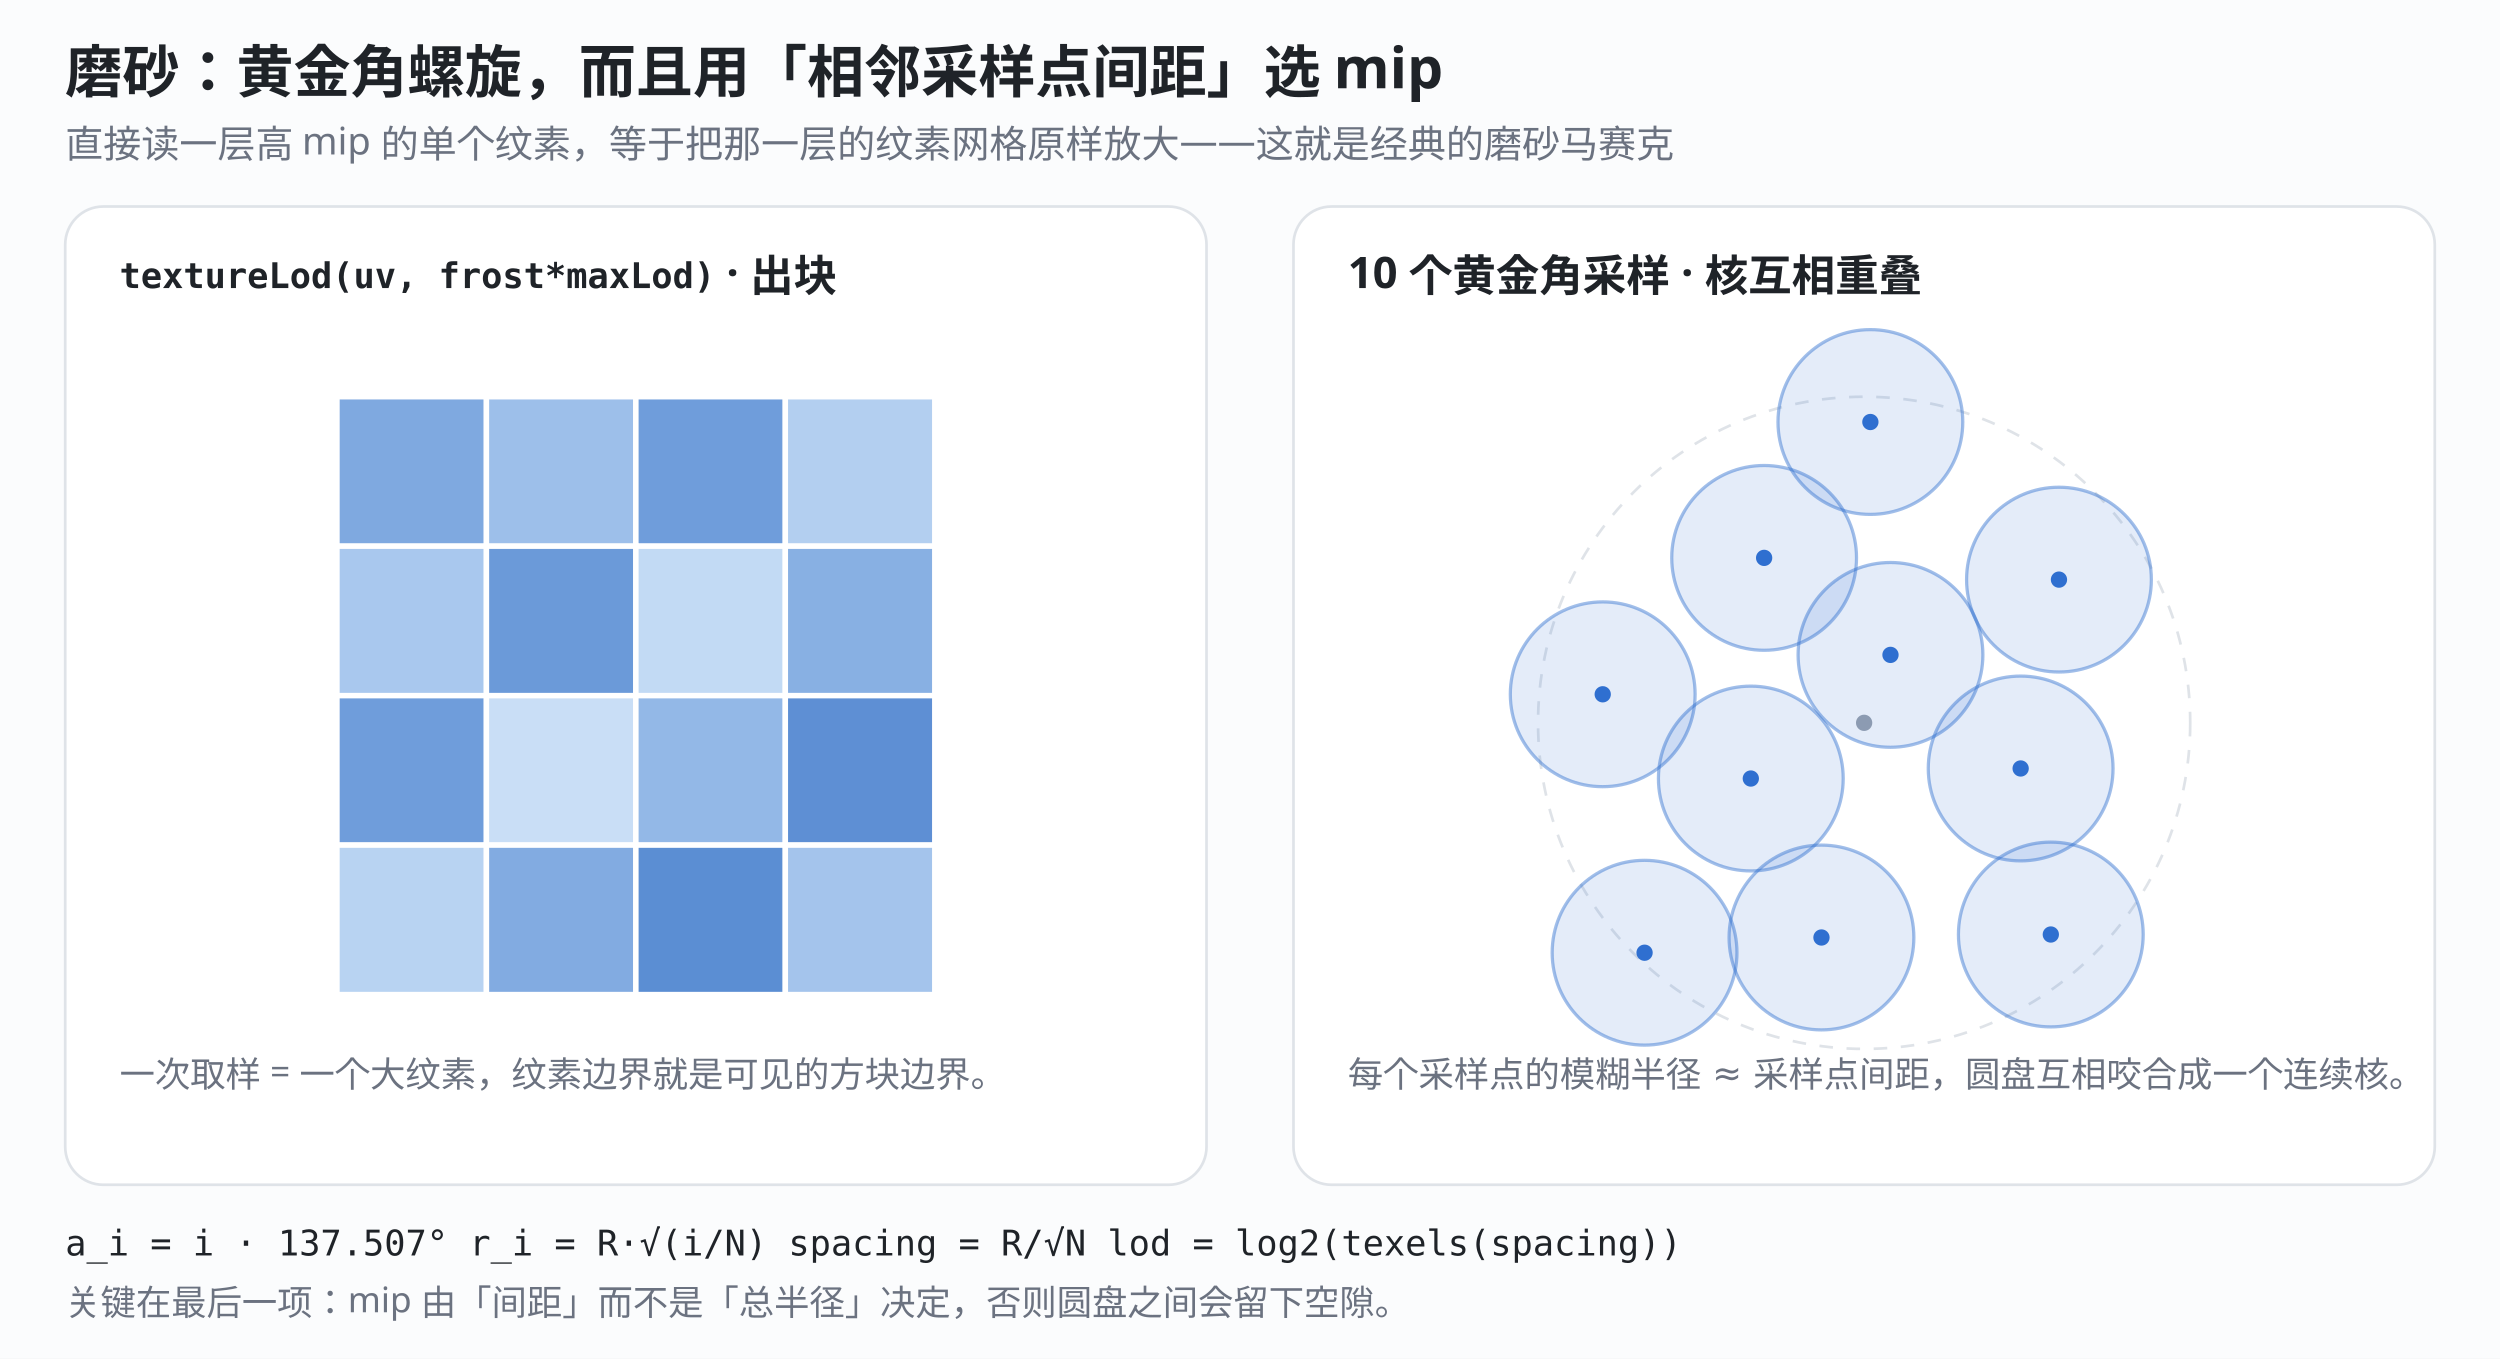
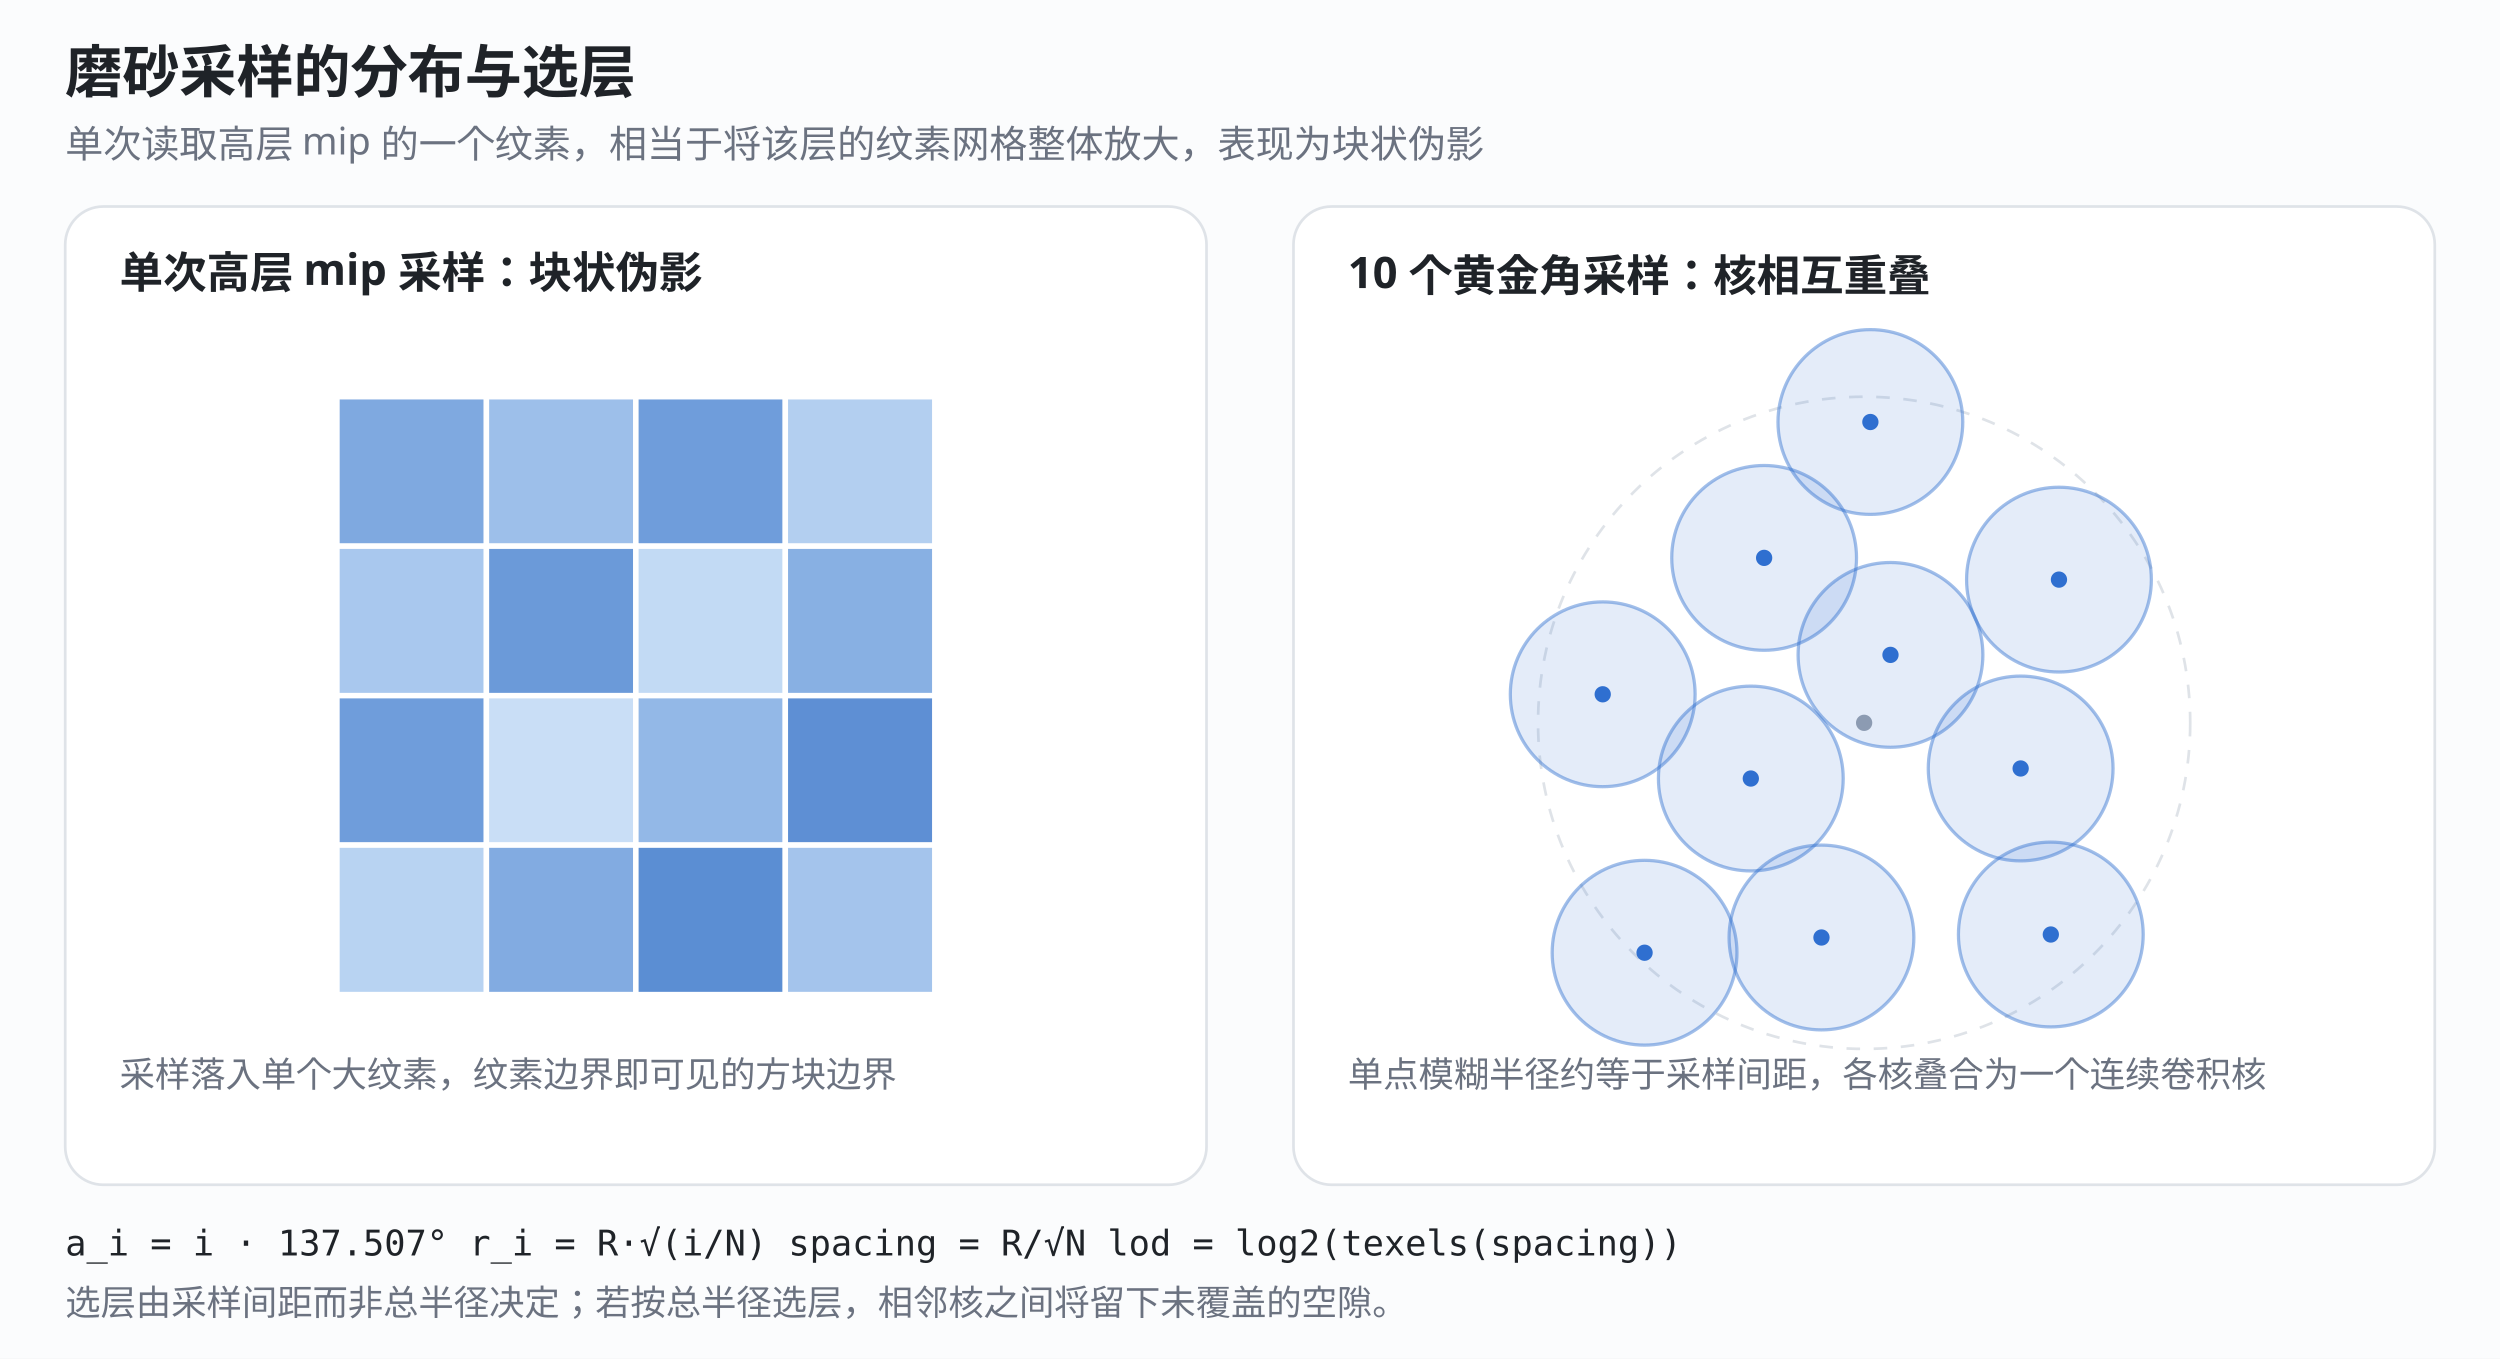
<svg xmlns="http://www.w3.org/2000/svg" viewBox="0 0 920 500">
  <defs>
-     <style>text{font-family:"Segoe UI","PingFang SC","Microsoft YaHei",system-ui,sans-serif}.cap{font-size:16px;font-weight:600;fill:#1f2328}.lbl,.mono{font-size:13px}.lbl{fill:#6b7280}.mono{font-family:"Cascadia Code",Consolas,ui-monospace,monospace}.tap{fill-opacity:.13;stroke:#2f6fd0;stroke-opacity:.45;stroke-width:1.2}.dot,.tap{fill:#2f6fd0}</style>
+     <style>text{font-family:"Segoe UI","PingFang SC","Microsoft YaHei",system-ui,sans-serif}.cap{font-size:16px;font-weight:600;fill:#1f2328}.lbl{font-size:13px;fill:#6b7280}.tap{fill-opacity:.13;stroke:#2f6fd0;stroke-opacity:.45;stroke-width:1.2}.dot,.tap{fill:#2f6fd0}</style>
  </defs>
  <path fill="#fbfcfd" d="M0 0h920v500H0z" />
-   <text x="24" y="34" style="font-size:21px;font-weight:700;fill:#1f2328">磨砂：黄金角螺旋，而且用「相邻采样点间距」选 mip</text>
-   <text x="24" y="58" style="font-size:14px;fill:#6b7280">直接读一层高 mip 的单个纹素，等于把那一层的纹素网格原样放大——这就是经典的磨砂马赛克</text>
+   <text x="24" y="34" style="font-size:21px;font-weight:700;fill:#1f2328">磨砂采样的分布与选层</text>
+   <text x="24" y="58" style="font-size:14px;fill:#6b7280">单次读取高层 mip 的一个纹素，相当于将该层的纹素网格整体放大，表现为块状伪影</text>
  <rect width="420" height="360" x="24" y="76" fill="#fff" stroke="#dfe3e8" rx="14" />
-   <text x="44" y="106" class="cap">
-     <tspan class="mono" font-size="15">textureLod(uv, frost*maxLod)</tspan> · 出块</text>
+   <text x="44" y="106" class="cap">单次高层 mip 采样：块状伪影</text>
  <g style="stroke:#fff;stroke-width:2">
    <path fill="#7fa9e0" d="M124 146h55v55h-55z" />
    <path fill="#9dbfea" d="M179 146h55v55h-55z" />
    <path fill="#6f9ddb" d="M234 146h55v55h-55z" />
    <path fill="#b3cff0" d="M289 146h55v55h-55z" />
    <path fill="#a9c8ee" d="M124 201h55v55h-55z" />
    <path fill="#6b9ad9" d="M179 201h55v55h-55z" />
    <path fill="#c2daf4" d="M234 201h55v55h-55z" />
    <path fill="#88b0e3" d="M289 201h55v55h-55z" />
    <path fill="#6f9ddb" d="M124 256h55v55h-55z" />
    <path fill="#c9def6" d="M179 256h55v55h-55z" />
    <path fill="#93b8e7" d="M234 256h55v55h-55z" />
    <path fill="#5e8fd4" d="M289 256h55v55h-55z" />
    <path fill="#b8d3f2" d="M124 311h55v55h-55z" />
    <path fill="#82abe1" d="M179 311h55v55h-55z" />
    <path fill="#5b8ed3" d="M234 311h55v55h-55z" />
    <path fill="#a4c4ec" d="M289 311h55v55h-55z" />
  </g>
-   <text x="44" y="400" class="lbl">一次取样 = 一个大纹素，纹素边界就是可见的方块边界。</text>
+   <text x="44" y="400" class="lbl">采样落入单个大纹素，纹素边界即可见的方块边界</text>
  <rect width="420" height="360" x="476" y="76" fill="#fff" stroke="#dfe3e8" rx="14" />
-   <text x="496" y="106" class="cap">10 个黄金角采样 · 核互相重叠</text>
+   <text x="496" y="106" class="cap">10 个黄金角采样：核相互重叠</text>
  <circle cx="686" cy="266" r="120" fill="none" stroke="#dfe3e8" stroke-dasharray="5 5" />
  <circle cx="686" cy="266" r="3" fill="#9aa2ad" />
  <circle cx="695.7" cy="241" r="34" class="tap" />
  <circle cx="644.3" cy="286.5" r="34" class="tap" />
  <circle cx="743.6" cy="282.8" r="34" class="tap" />
  <circle cx="649.2" cy="205.3" r="34" class="tap" />
  <circle cx="670.3" cy="345" r="34" class="tap" />
  <circle cx="757.7" cy="213.3" r="34" class="tap" />
  <circle cx="589.8" cy="255.5" r="34" class="tap" />
  <circle cx="754.7" cy="343.9" r="34" class="tap" />
  <circle cx="688.3" cy="155.3" r="34" class="tap" />
  <circle cx="605.2" cy="350.6" r="34" class="tap" />
  <circle cx="695.7" cy="241" r="3" class="dot" />
  <circle cx="644.3" cy="286.5" r="3" class="dot" />
  <circle cx="743.6" cy="282.8" r="3" class="dot" />
  <circle cx="649.2" cy="205.3" r="3" class="dot" />
  <circle cx="670.3" cy="345" r="3" class="dot" />
  <circle cx="757.7" cy="213.3" r="3" class="dot" />
  <circle cx="589.8" cy="255.5" r="3" class="dot" />
  <circle cx="754.7" cy="343.9" r="3" class="dot" />
  <circle cx="688.3" cy="155.3" r="3" class="dot" />
  <circle cx="605.2" cy="350.6" r="3" class="dot" />
-   <text x="496" y="400" class="lbl">每个采样点的模糊半径 ≈ 采样点间距，圆盘互相咬合成一个连续核。</text>
-   <text x="24" y="462" fill="#1f2328" class="mono">a_i = i · 137.507°     r_i = R·√(i/N)     spacing = R/√N     lod = log2(texels(spacing))</text>
-   <text x="24" y="484" class="lbl">关键在最后一项：mip 由「间距」而不是「总半径」决定，否则圆盘之间会留下空隙。</text>
+   <text x="496" y="400" class="lbl">单点模糊半径约等于采样间距，各核叠合为一个连续卷积核</text>
+   <text x="24" y="462" fill="#1f2328" style="font-family:&quot;Cascadia Code&quot;,Consolas,ui-monospace,monospace;font-size:13px">a_i = i · 137.507°     r_i = R·√(i/N)     spacing = R/√N     lod = log2(texels(spacing))</text>
+   <text x="24" y="484" class="lbl">选层由采样间距而非总半径决定；若按总半径选层，相邻核之间将留下未覆盖的空隙。</text>
</svg>
